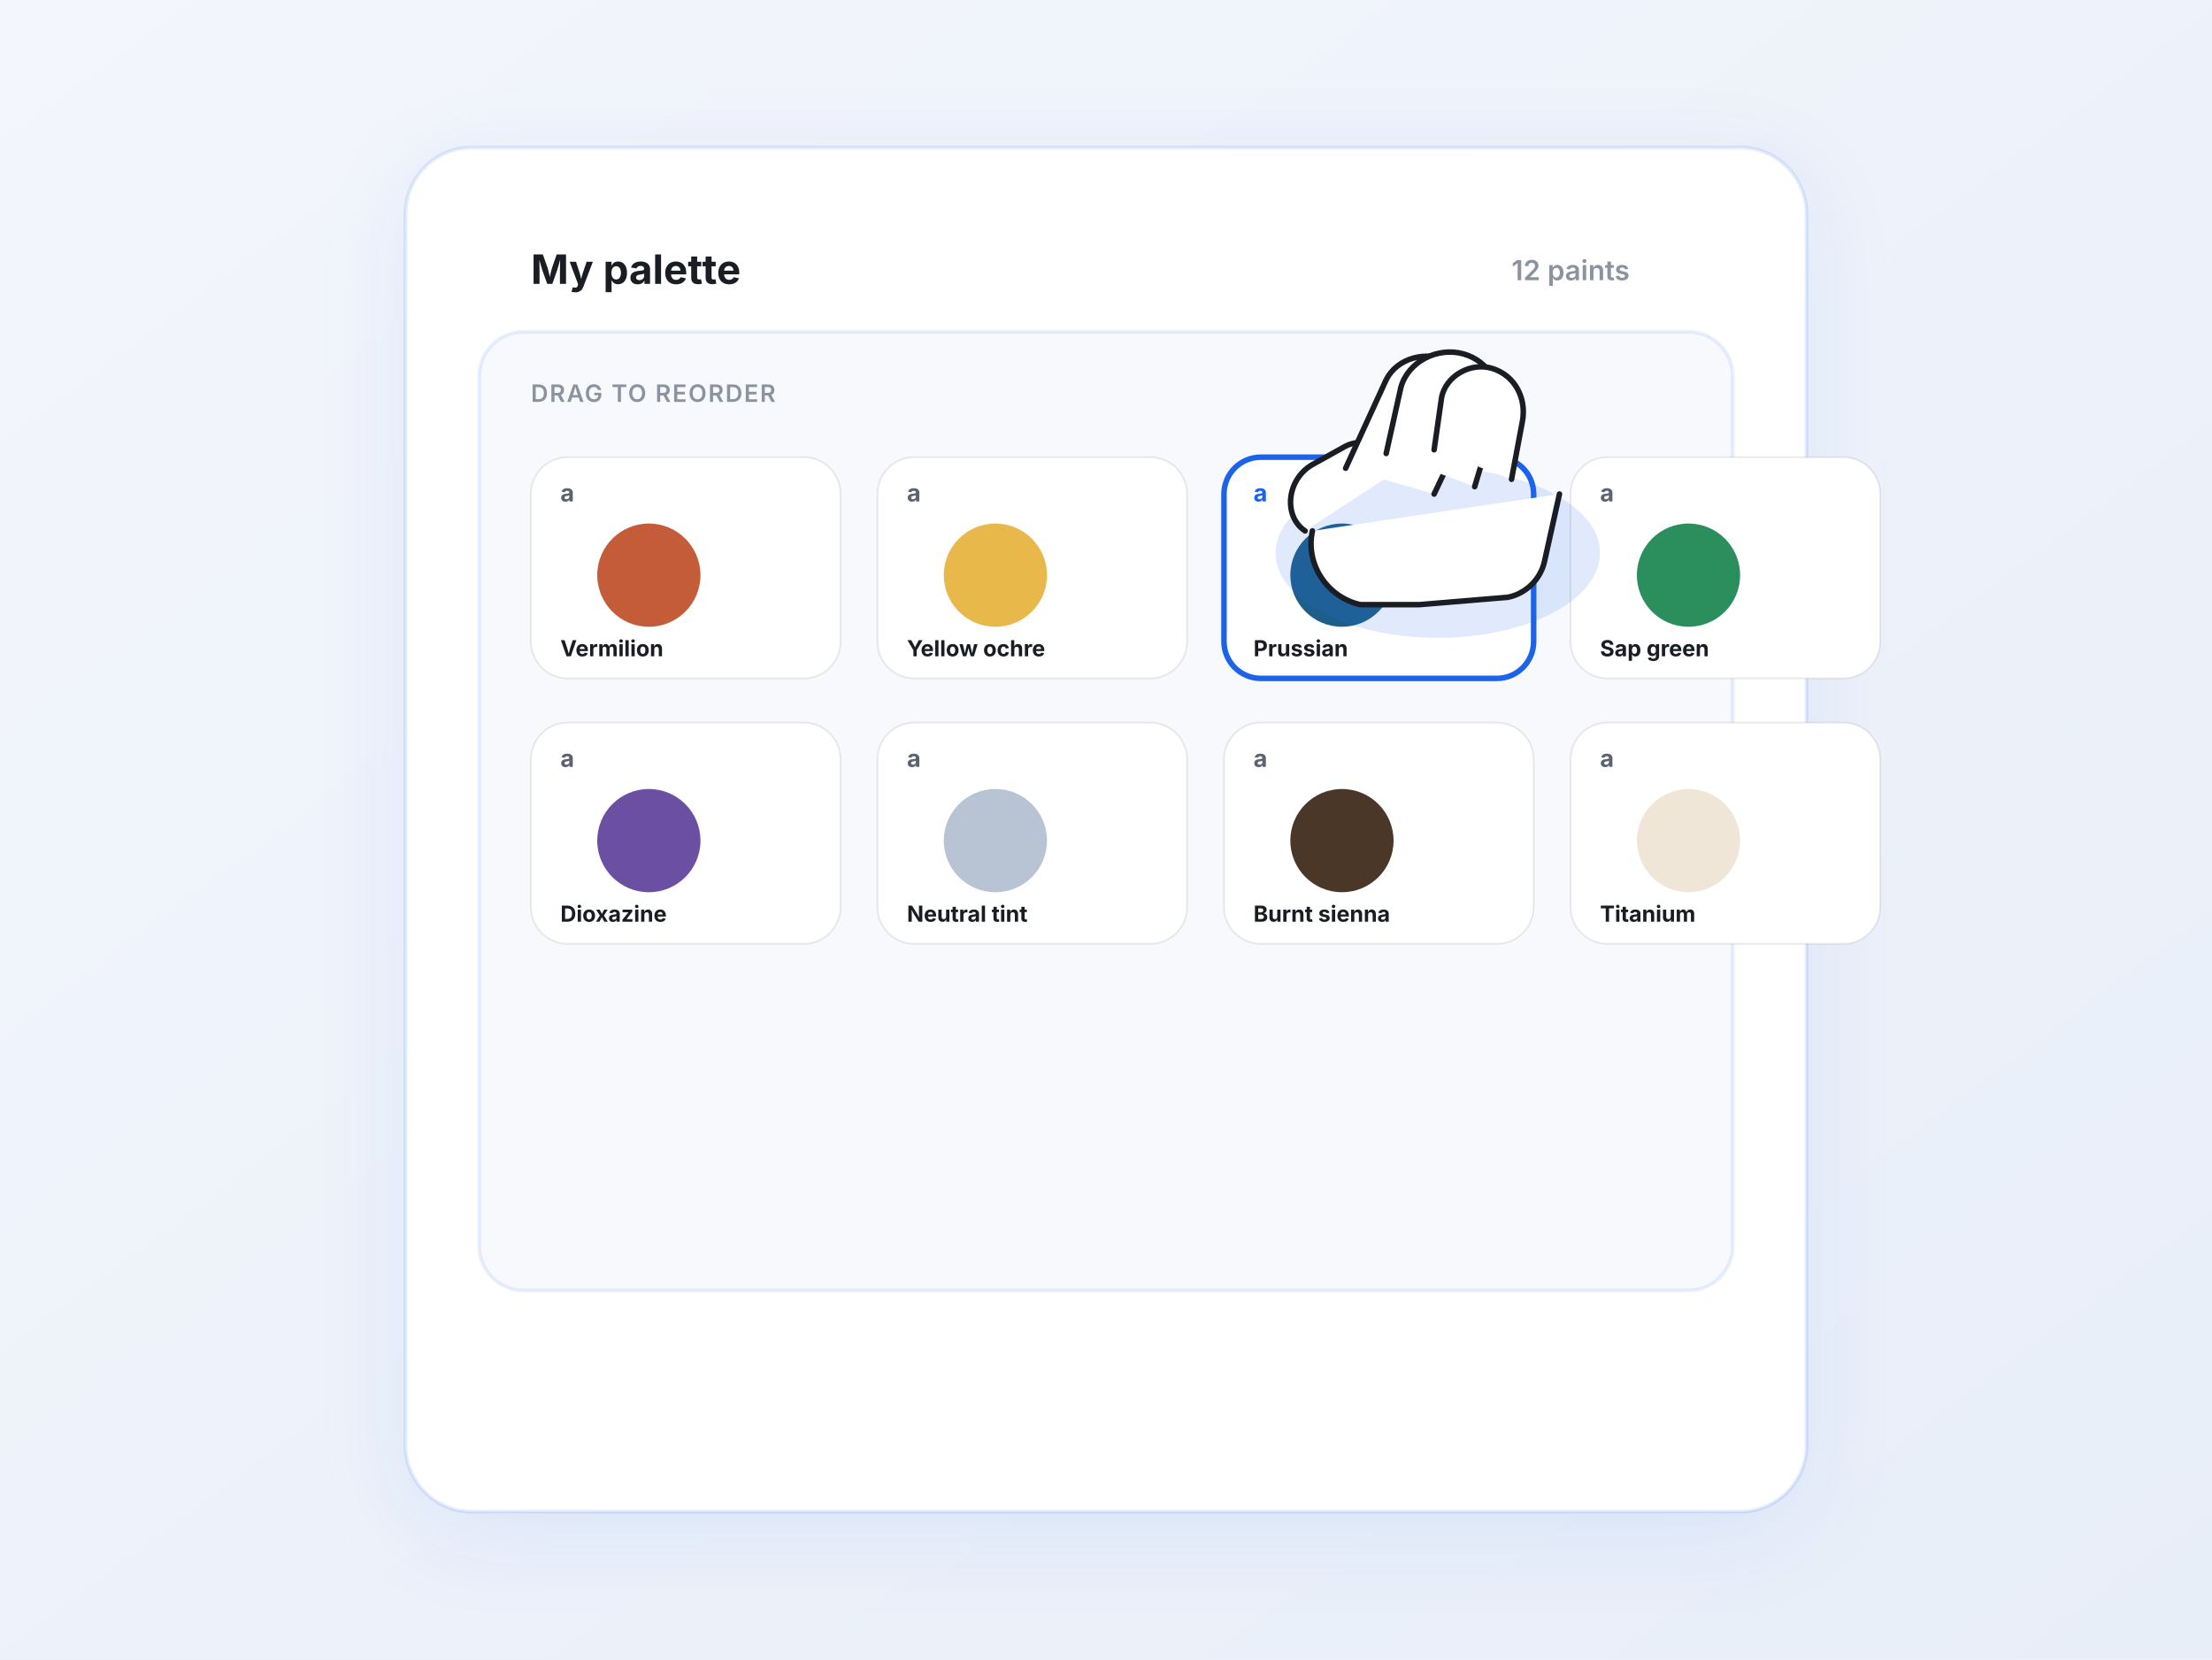
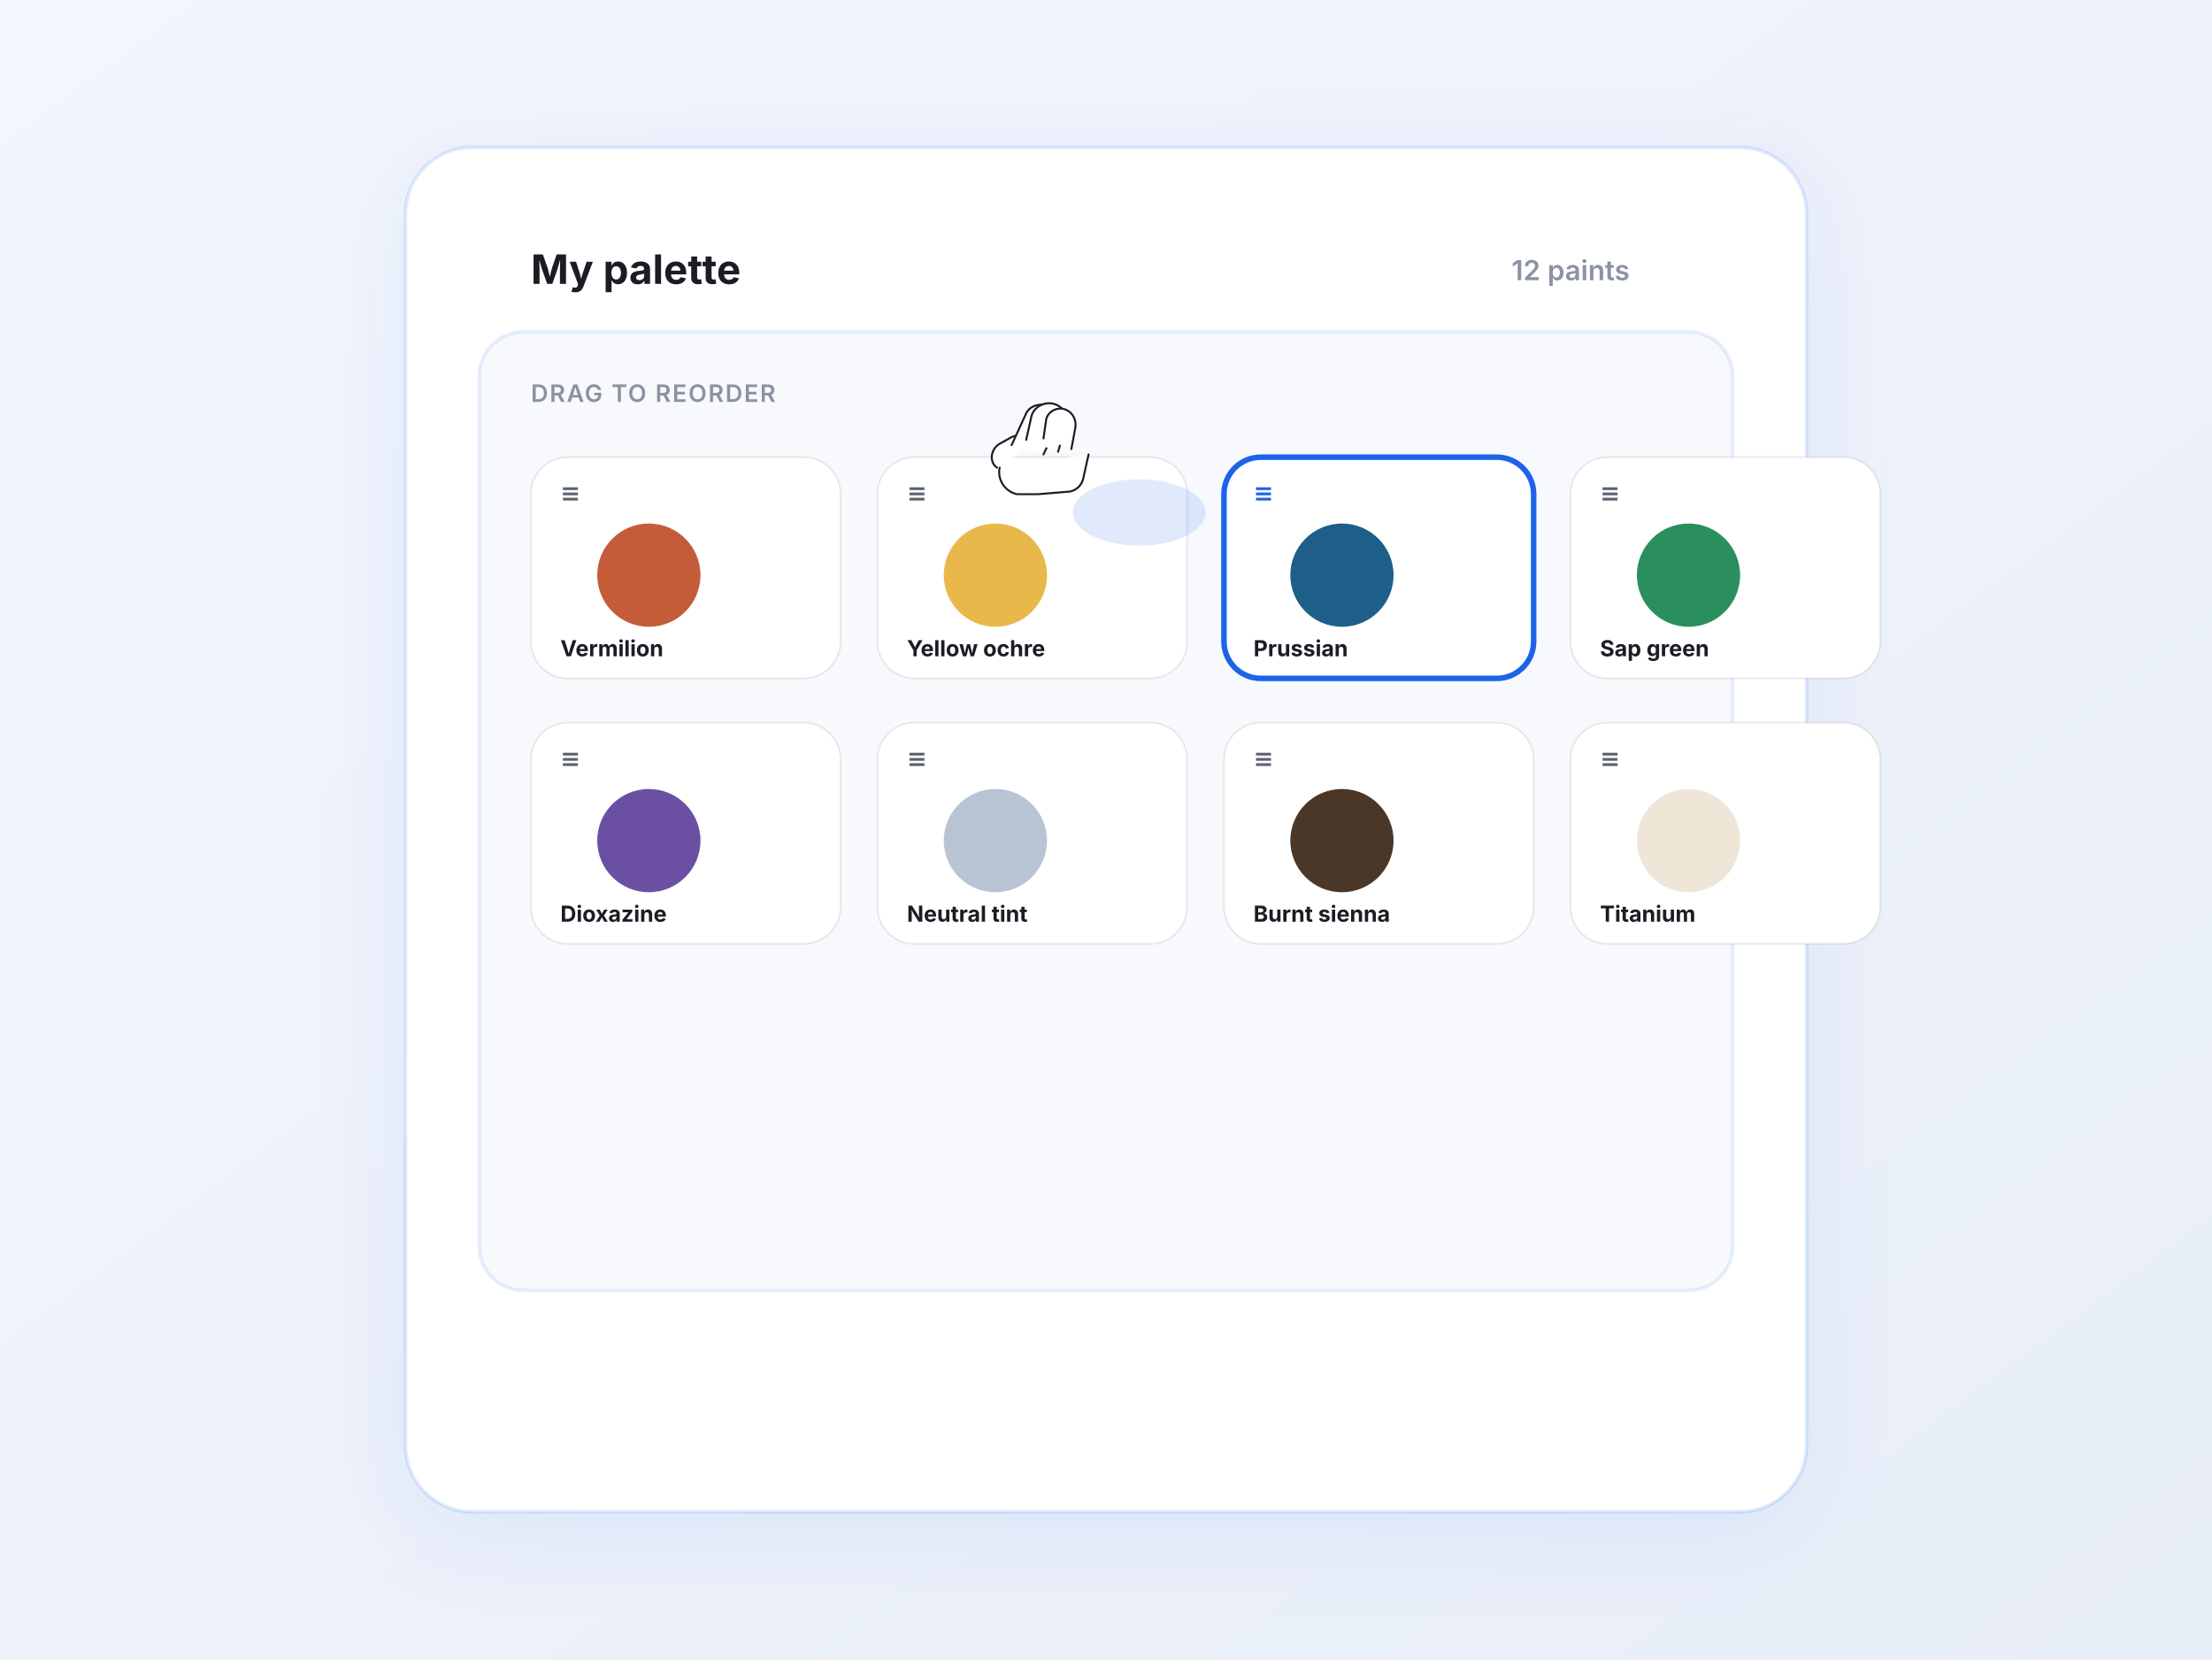
<svg xmlns="http://www.w3.org/2000/svg" viewBox="0 0 1200 900" width="1200" height="900" role="img" aria-labelledby="orgTitle">
  <defs>
    <linearGradient id="orgBg" x1="0%" y1="0%" x2="100%" y2="100%">
      <stop offset="0%" stop-color="#f3f6fc" />
      <stop offset="100%" stop-color="#e8eef8" />
    </linearGradient>
    <filter id="orgShadow" x="-20%" y="-20%" width="140%" height="140%">
      <feDropShadow dx="0" dy="12" stdDeviation="24" flood-color="#1d63ea" flood-opacity="0.08" />
    </filter>
  </defs>
  <rect width="1200" height="900" fill="url(#orgBg)" />
  <g filter="url(#orgShadow)">
    <rect x="220" y="80" width="760" height="740" rx="36" fill="#ffffff" stroke="rgba(29,99,234,0.12)" stroke-width="2" />
  </g>
  <text x="288" y="154" font-family="system-ui, -apple-system, BlinkMacSystemFont, 'Segoe UI', sans-serif" font-size="22" font-weight="700" fill="#1a1d24">My palette</text>
  <text x="820" y="152" font-family="system-ui, -apple-system, BlinkMacSystemFont, 'Segoe UI', sans-serif" font-size="15" font-weight="600" fill="#8b93a1">12 paints</text>
  <rect x="260" y="180" width="680" height="520" rx="24" fill="#f7f9fd" stroke="rgba(29,99,234,0.1)" stroke-width="2" />
  <text x="288" y="218" font-family="system-ui, -apple-system, BlinkMacSystemFont, 'Segoe UI', sans-serif" font-size="13" font-weight="600" fill="#8b93a1" letter-spacing="0.06em">DRAG TO REORDER</text>
  <g font-family="system-ui, -apple-system, BlinkMacSystemFont, 'Segoe UI', sans-serif">
    <g>
      <rect x="288" y="248" width="168" height="120" rx="20" fill="#ffffff" stroke="rgba(0,0,0,0.08)" />
-       <text x="304" y="272" font-size="13" font-weight="700" fill="#5c6370">a</text>
+       <text x="304" y="272" font-size="13" font-weight="700" fill="#5c6370">≡</text>
      <circle cx="352" cy="312" r="28" fill="#c45c3a" />
      <text x="304" y="356" font-size="12" font-weight="700" fill="#1a1d24">Vermilion</text>
    </g>
    <g>
      <rect x="476" y="248" width="168" height="120" rx="20" fill="#ffffff" stroke="rgba(0,0,0,0.08)" />
-       <text x="492" y="272" font-size="13" font-weight="700" fill="#5c6370">a</text>
+       <text x="492" y="272" font-size="13" font-weight="700" fill="#5c6370">≡</text>
      <circle cx="540" cy="312" r="28" fill="#e8b84a" />
      <text x="492" y="356" font-size="12" font-weight="700" fill="#1a1d24">Yellow ochre</text>
    </g>
    <g>
      <rect x="664" y="248" width="168" height="120" rx="20" fill="#ffffff" stroke="#1d63ea" stroke-width="3" />
-       <text x="680" y="272" font-size="13" font-weight="700" fill="#1d63ea">a</text>
+       <text x="680" y="272" font-size="13" font-weight="700" fill="#1d63ea">≡</text>
      <circle cx="728" cy="312" r="28" fill="#1e5f8a" />
      <text x="680" y="356" font-size="12" font-weight="700" fill="#1a1d24">Prussian</text>
    </g>
    <g>
      <rect x="852" y="248" width="168" height="120" rx="20" fill="#ffffff" stroke="rgba(0,0,0,0.08)" />
-       <text x="868" y="272" font-size="13" font-weight="700" fill="#5c6370">a</text>
+       <text x="868" y="272" font-size="13" font-weight="700" fill="#5c6370">≡</text>
      <circle cx="916" cy="312" r="28" fill="#2a8f5c" />
      <text x="868" y="356" font-size="12" font-weight="700" fill="#1a1d24">Sap green</text>
    </g>
  </g>
  <g font-family="system-ui, -apple-system, BlinkMacSystemFont, 'Segoe UI', sans-serif">
    <g>
      <rect x="288" y="392" width="168" height="120" rx="20" fill="#ffffff" stroke="rgba(0,0,0,0.08)" />
-       <text x="304" y="416" font-size="13" font-weight="700" fill="#5c6370">a</text>
+       <text x="304" y="416" font-size="13" font-weight="700" fill="#5c6370">≡</text>
      <circle cx="352" cy="456" r="28" fill="#6b4fa3" />
      <text x="304" y="500" font-size="12" font-weight="700" fill="#1a1d24">Dioxazine</text>
    </g>
    <g>
      <rect x="476" y="392" width="168" height="120" rx="20" fill="#ffffff" stroke="rgba(0,0,0,0.08)" />
-       <text x="492" y="416" font-size="13" font-weight="700" fill="#5c6370">a</text>
+       <text x="492" y="416" font-size="13" font-weight="700" fill="#5c6370">≡</text>
      <circle cx="540" cy="456" r="28" fill="#b8c4d4" />
      <text x="492" y="500" font-size="12" font-weight="700" fill="#1a1d24">Neutral tint</text>
    </g>
    <g>
      <rect x="664" y="392" width="168" height="120" rx="20" fill="#ffffff" stroke="rgba(0,0,0,0.08)" />
-       <text x="680" y="416" font-size="13" font-weight="700" fill="#5c6370">a</text>
+       <text x="680" y="416" font-size="13" font-weight="700" fill="#5c6370">≡</text>
      <circle cx="728" cy="456" r="28" fill="#4a3728" />
      <text x="680" y="500" font-size="12" font-weight="700" fill="#1a1d24">Burnt sienna</text>
    </g>
    <g>
      <rect x="852" y="392" width="168" height="120" rx="20" fill="#ffffff" stroke="rgba(0,0,0,0.08)" />
-       <text x="868" y="416" font-size="13" font-weight="700" fill="#5c6370">a</text>
+       <text x="868" y="416" font-size="13" font-weight="700" fill="#5c6370">≡</text>
      <circle cx="916" cy="456" r="28" fill="#f0e6d8" />
      <text x="868" y="500" font-size="12" font-weight="700" fill="#1a1d24">Titanium</text>
    </g>
  </g>
-   <ellipse cx="780" cy="300" rx="88" ry="46" fill="#1d63ea" opacity="0.14" />
-   <g transform="translate(700, 200)" stroke="#1a1d24" stroke-width="3" fill="#fff" stroke-linecap="round" stroke-linejoin="round">
+   <ellipse cx="618" cy="278" rx="36" ry="18" fill="#1d63ea" opacity="0.14" />
+   <g transform="translate(538, 222) scale(0.36)" stroke="#1a1d24" stroke-width="3" fill="#fff" stroke-linecap="round" stroke-linejoin="round">
    <path d="M8 88c-12-8-10-28 4-36l18-10c8-4 18-2 24 4l6 8" />
    <path d="M30 54l22-48c6-12 22-16 34-10s16 22 10 34l-18 38" />
    <path d="M52 46l8-36c4-14 20-22 34-18s22 18 18 32l-12 40" />
    <path d="M78 44l4-28c2-12 16-20 28-16s18 16 16 28l-6 32" />
    <path d="M12 88c-4 18 8 36 26 40h32l48-4c10-2 18-10 20-20l8-36" />
  </g>
</svg>
